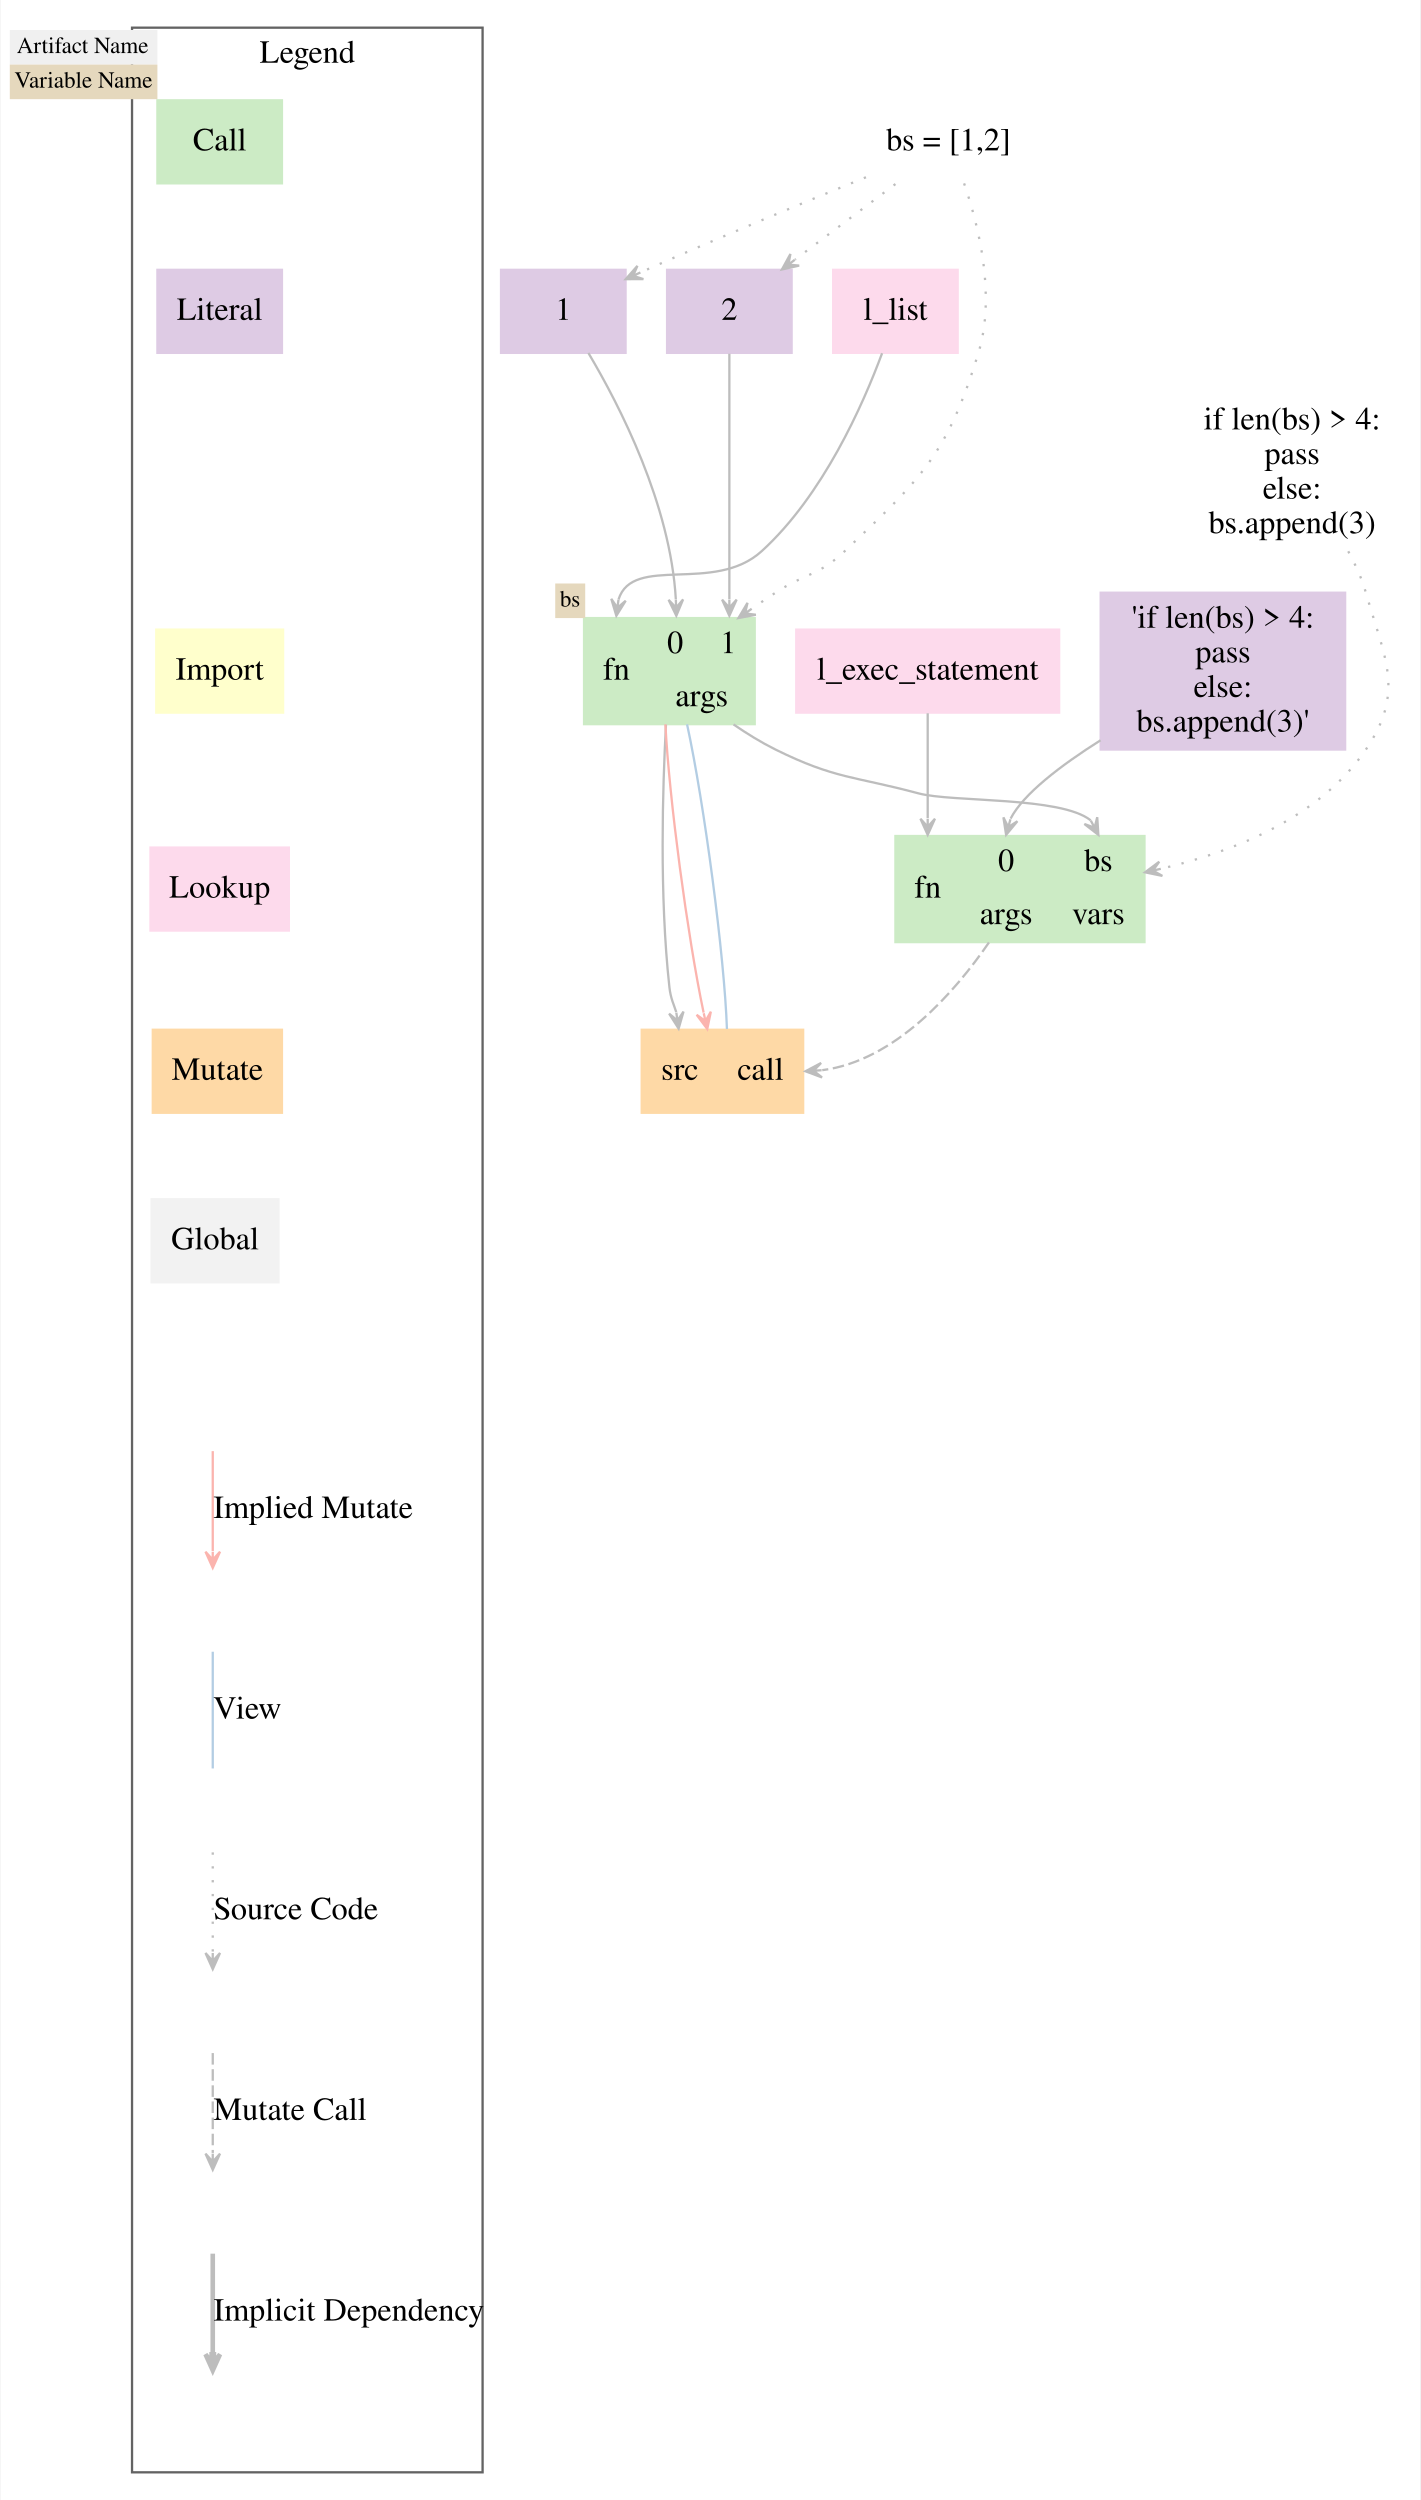
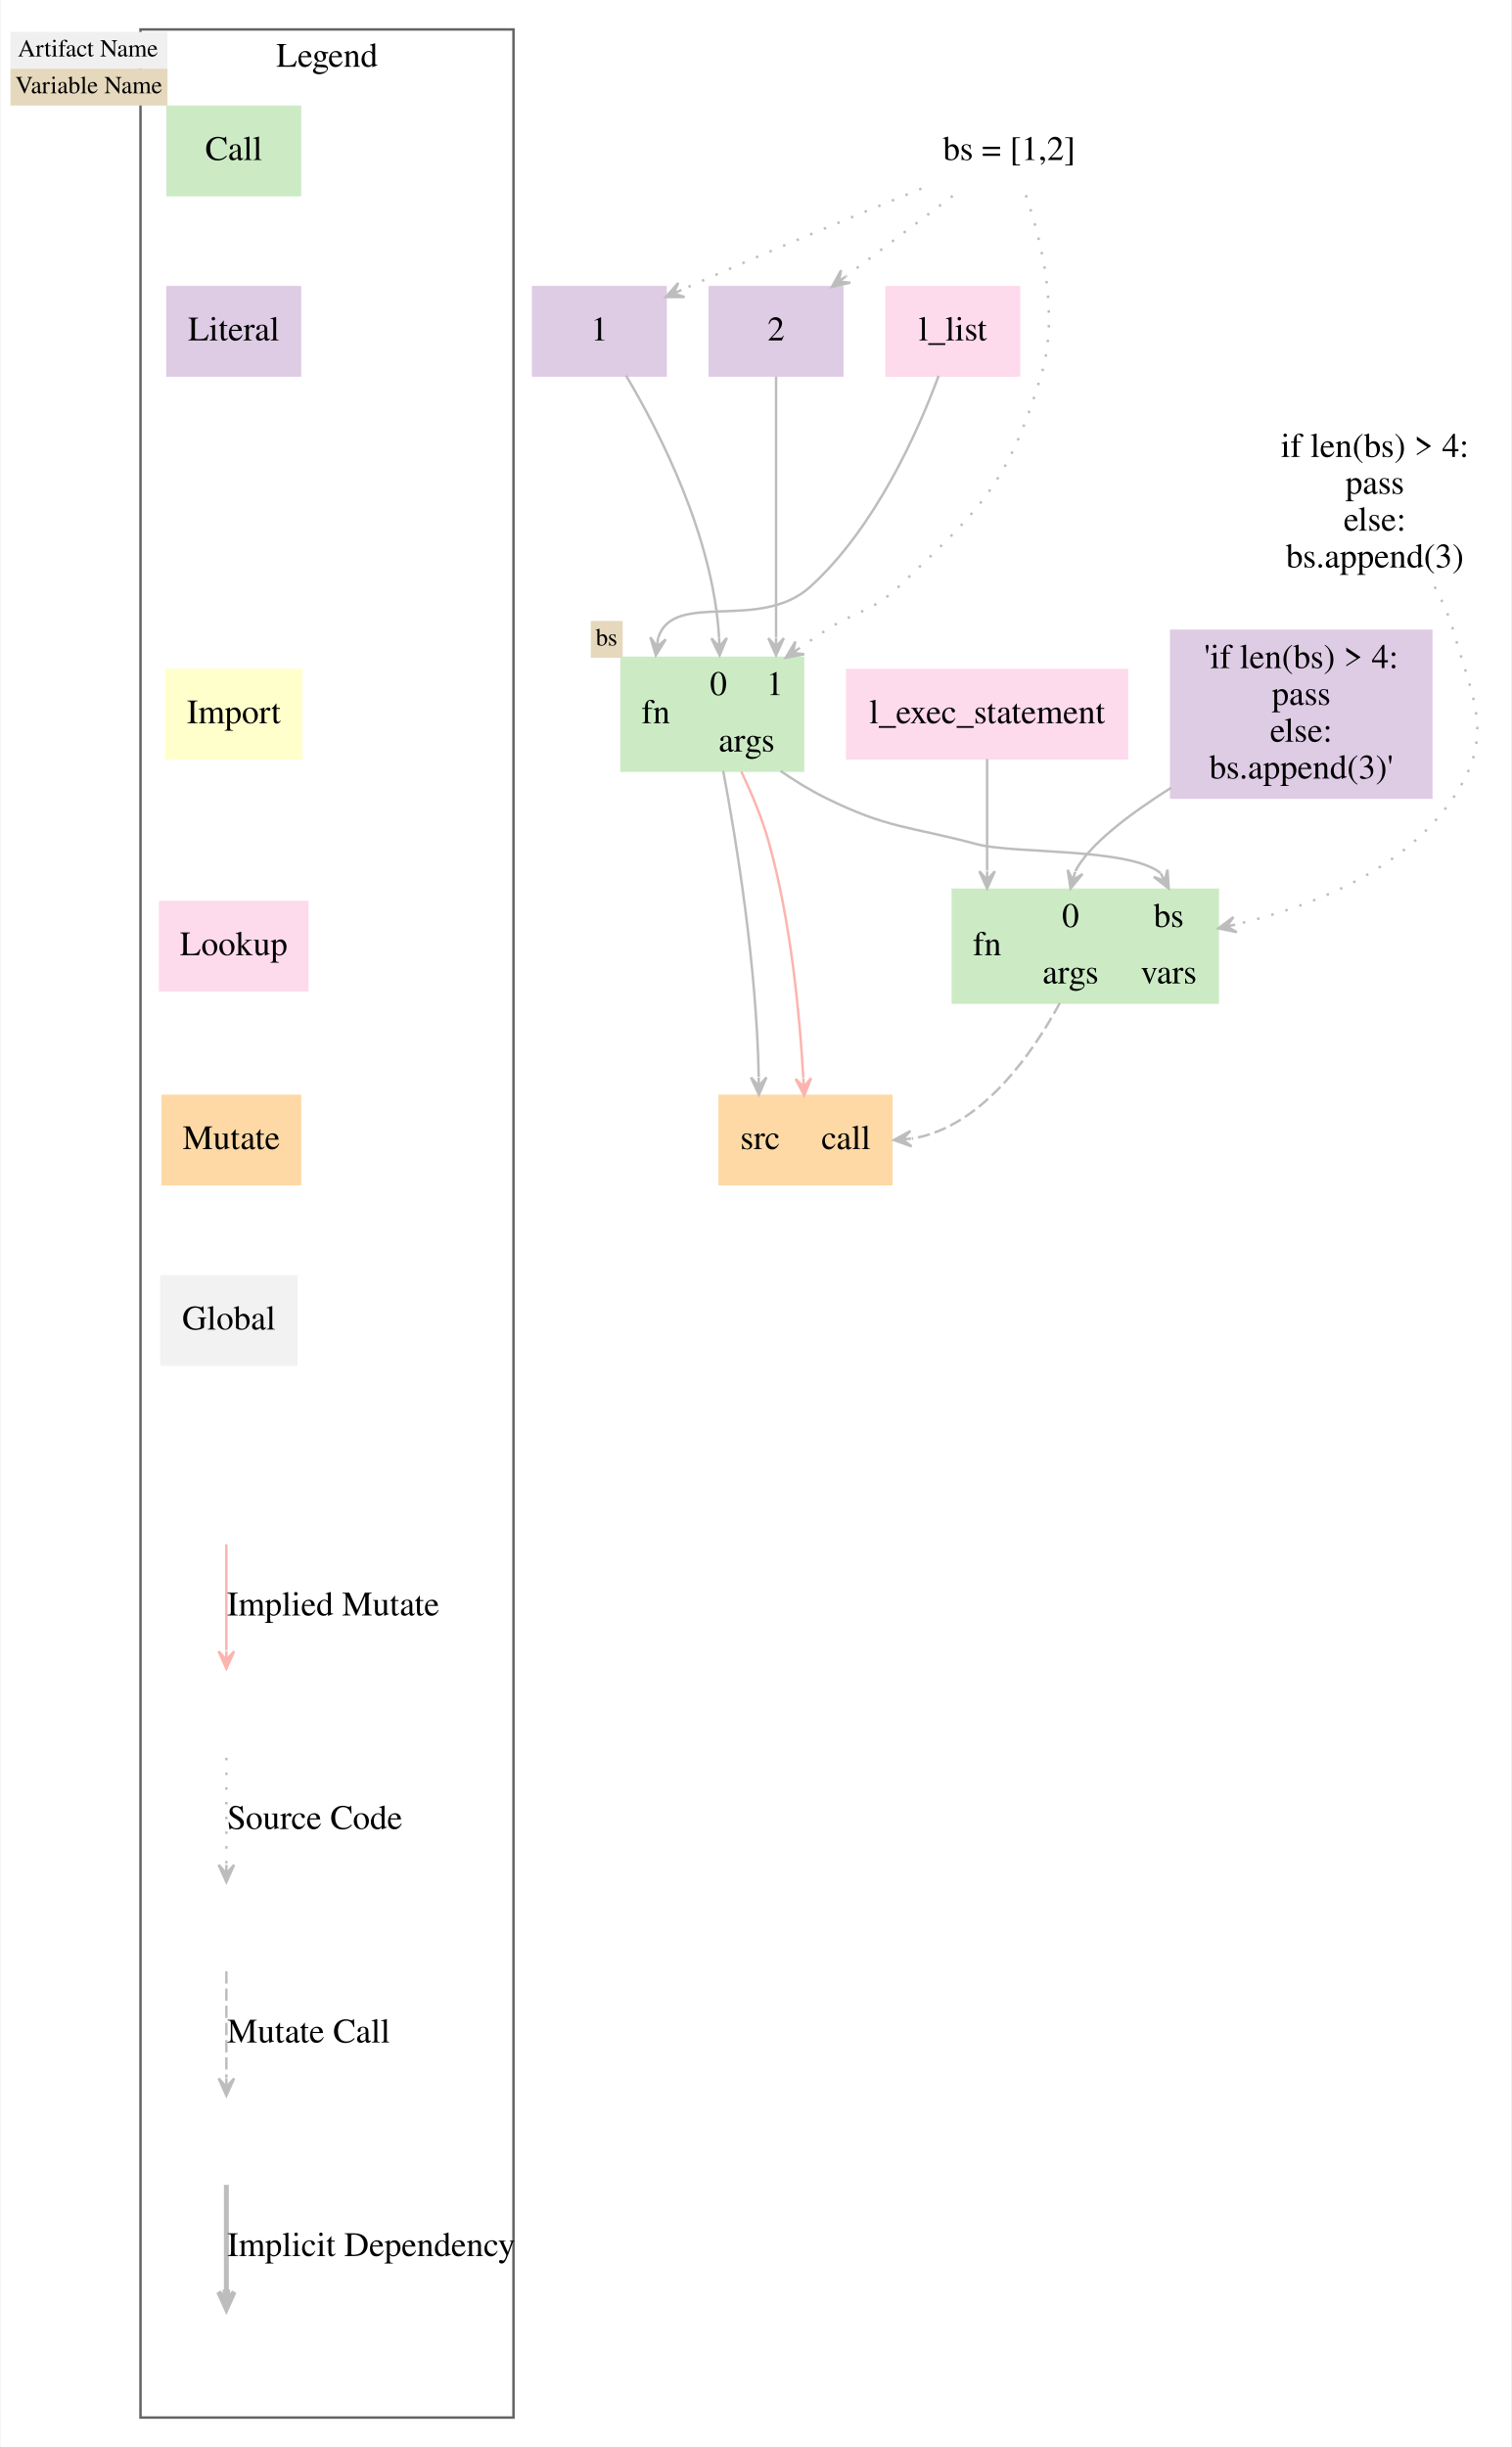
- <svg xmlns="http://www.w3.org/2000/svg" width="616pt" height="1084pt" viewBox="0.00 0.00 615.50 1084.00">
-   <g id="graph0" class="graph" transform="scale(1 1) rotate(0) translate(4 1080)">
-     <polygon fill="white" stroke="transparent" points="-4,4 -4,-1080 611.5,-1080 611.5,4 -4,4" />
+ <svg xmlns="http://www.w3.org/2000/svg" width="616pt" height="997pt" viewBox="0.00 0.00 615.50 997.00">
+   <g id="graph0" class="graph" transform="scale(1 1) rotate(0) translate(4 993)">
+     <polygon fill="white" stroke="transparent" points="-4,4 -4,-993 611.5,-993 611.5,4 -4,4" />
    <g id="clust1" class="cluster">
-       <polygon fill="none" stroke="#636363" points="53,-8 53,-1068 205,-1068 205,-8 53,-8" />
-       <text text-anchor="middle" x="129" y="-1052.8" font-family="Times,serif" font-size="14.00">Legend</text>
+       <polygon fill="none" stroke="#636363" points="53,-8 53,-981 205,-981 205,-8 53,-8" />
+       <text text-anchor="middle" x="129" y="-965.8" font-family="Times,serif" font-size="14.00">Legend</text>
    </g>
    <g id="node1" class="node">
-       <polygon fill="#ccebc5" stroke="#ccebc5" points="64,-1000.5 64,-1036.5 118,-1036.5 118,-1000.5 64,-1000.5" />
-       <text text-anchor="middle" x="91" y="-1014.8" font-family="Times,serif" font-size="14.00">Call</text>
-       <polygon fill="#f0f0f0" stroke="transparent" points="0,-1052 0,-1067 64,-1067 64,-1052 0,-1052" />
-       <text text-anchor="start" x="3" y="-1057" font-family="Times,serif" font-size="10.00">Artifact Name</text>
-       <polygon fill="#e5d8bd" stroke="transparent" points="0,-1037 0,-1052 64,-1052 64,-1037 0,-1037" />
-       <text text-anchor="start" x="2" y="-1042" font-family="Times,serif" font-size="10.00">Variable Name</text>
+       <polygon fill="#ccebc5" stroke="#ccebc5" points="64,-913.5 64,-949.5 118,-949.5 118,-913.5 64,-913.5" />
+       <text text-anchor="middle" x="91" y="-927.8" font-family="Times,serif" font-size="14.00">Call</text>
+       <polygon fill="#f0f0f0" stroke="transparent" points="0,-965 0,-980 64,-980 64,-965 0,-965" />
+       <text text-anchor="start" x="3" y="-970" font-family="Times,serif" font-size="10.00">Artifact Name</text>
+       <polygon fill="#e5d8bd" stroke="transparent" points="0,-950 0,-965 64,-965 64,-950 0,-950" />
+       <text text-anchor="start" x="2" y="-955" font-family="Times,serif" font-size="10.00">Variable Name</text>
    </g>
    <g id="node2" class="node">
-       <polygon fill="#decbe4" stroke="#decbe4" points="118,-963 64,-963 64,-927 118,-927 118,-963" />
-       <text text-anchor="middle" x="91" y="-941.3" font-family="Times,serif" font-size="14.00">Literal</text>
+       <polygon fill="#decbe4" stroke="#decbe4" points="118,-876 64,-876 64,-840 118,-840 118,-876" />
+       <text text-anchor="middle" x="91" y="-854.3" font-family="Times,serif" font-size="14.00">Literal</text>
    </g>
    <g id="node3" class="node">
-       <polygon fill="#ffffcc" stroke="#ffffcc" points="118.5,-807 63.5,-807 63.5,-771 118.5,-771 118.5,-807" />
-       <text text-anchor="middle" x="91" y="-785.3" font-family="Times,serif" font-size="14.00">Import</text>
+       <polygon fill="#ffffcc" stroke="#ffffcc" points="118.5,-720 63.5,-720 63.5,-684 118.5,-684 118.5,-720" />
+       <text text-anchor="middle" x="91" y="-698.3" font-family="Times,serif" font-size="14.00">Import</text>
    </g>
    <g id="node4" class="node">
-       <polygon fill="#fddaec" stroke="#fddaec" points="121,-712.5 61,-712.5 61,-676.5 121,-676.5 121,-712.5" />
-       <text text-anchor="middle" x="91" y="-690.8" font-family="Times,serif" font-size="14.00">Lookup</text>
+       <polygon fill="#fddaec" stroke="#fddaec" points="121,-625.5 61,-625.5 61,-589.5 121,-589.5 121,-625.5" />
+       <text text-anchor="middle" x="91" y="-603.8" font-family="Times,serif" font-size="14.00">Lookup</text>
    </g>
    <g id="node5" class="node">
-       <polygon fill="#fed9a6" stroke="#fed9a6" points="62,-597.5 62,-633.5 118,-633.5 118,-597.5 62,-597.5" />
-       <text text-anchor="middle" x="90" y="-611.8" font-family="Times,serif" font-size="14.00">Mutate</text>
+       <polygon fill="#fed9a6" stroke="#fed9a6" points="62,-510.5 62,-546.5 118,-546.5 118,-510.5 62,-510.5" />
+       <text text-anchor="middle" x="90" y="-524.8" font-family="Times,serif" font-size="14.00">Mutate</text>
    </g>
    <g id="node6" class="node">
-       <polygon fill="#f2f2f2" stroke="#f2f2f2" points="116.5,-560 61.5,-560 61.5,-524 116.5,-524 116.5,-560" />
-       <text text-anchor="middle" x="89" y="-538.3" font-family="Times,serif" font-size="14.00">Global</text>
+       <polygon fill="#f2f2f2" stroke="#f2f2f2" points="116.5,-473 61.5,-473 61.5,-437 116.5,-437 116.5,-473" />
+       <text text-anchor="middle" x="89" y="-451.3" font-family="Times,serif" font-size="14.00">Global</text>
    </g>
    <g id="edge7" class="edge">
-       <path fill="none" stroke="#fbb4ae" d="M88,-450.8C88,-438.36 88,-421.36 88,-407.5" />
-       <polygon fill="#fbb4ae" stroke="#fbb4ae" points="88,-400.18 91.15,-407.18 88,-403.68 88,-407.18 88,-407.18 88,-407.18 88,-403.68 84.85,-407.18 88,-400.18 88,-400.18" />
-       <text text-anchor="middle" x="131.5" y="-421.8" font-family="Times,serif" font-size="14.00">Implied Mutate</text>
+       <path fill="none" stroke="#fbb4ae" d="M88,-363.8C88,-351.36 88,-334.36 88,-320.5" />
+       <polygon fill="#fbb4ae" stroke="#fbb4ae" points="88,-313.18 91.15,-320.18 88,-316.68 88,-320.18 88,-320.18 88,-320.18 88,-316.68 84.85,-320.18 88,-313.18 88,-313.18" />
+       <text text-anchor="middle" x="131.5" y="-334.8" font-family="Times,serif" font-size="14.00">Implied Mutate</text>
    </g>
    <g id="edge8" class="edge">
-       <path fill="none" stroke="#b3cde3" d="M88,-363.8C88,-349.05 88,-327.92 88,-313.18" />
-       <text text-anchor="middle" x="103" y="-334.8" font-family="Times,serif" font-size="14.00">View</text>
-     </g>
-     <g id="edge9" class="edge">
      <path fill="none" stroke="#bdbdbd" stroke-dasharray="1,5" d="M88,-276.8C88,-264.36 88,-247.36 88,-233.5" />
      <polygon fill="#bdbdbd" stroke="#bdbdbd" points="88,-226.18 91.15,-233.18 88,-229.68 88,-233.18 88,-233.18 88,-233.18 88,-229.68 84.85,-233.18 88,-226.18 88,-226.18" />
      <text text-anchor="middle" x="124" y="-247.8" font-family="Times,serif" font-size="14.00">Source Code</text>
    </g>
-     <g id="edge10" class="edge">
+     <g id="edge9" class="edge">
      <path fill="none" stroke="#bdbdbd" stroke-dasharray="5,2" d="M88,-189.8C88,-177.36 88,-160.36 88,-146.5" />
      <polygon fill="#bdbdbd" stroke="#bdbdbd" points="88,-139.18 91.15,-146.18 88,-142.68 88,-146.18 88,-146.18 88,-146.18 88,-142.68 84.85,-146.18 88,-139.18 88,-139.18" />
      <text text-anchor="middle" x="121.5" y="-160.8" font-family="Times,serif" font-size="14.00">Mutate Call</text>
    </g>
-     <g id="edge11" class="edge">
+     <g id="edge10" class="edge">
      <path fill="none" stroke="#bdbdbd" stroke-width="2" d="M88,-102.8C88,-90.36 88,-73.36 88,-59.5" />
      <polygon fill="#bdbdbd" stroke="#bdbdbd" stroke-width="2" points="88,-52.18 91.15,-59.18 88.5,-55.68 88.5,-59.18 88,-59.18 87.5,-59.18 87.5,-55.68 84.85,-59.18 88,-52.18 88,-52.18" />
      <text text-anchor="middle" x="147" y="-73.8" font-family="Times,serif" font-size="14.00">Implicit Dependency</text>
    </g>
+     <g id="node12" class="node">
+       <polygon fill="#decbe4" stroke="#decbe4" points="267,-876 213,-876 213,-840 267,-840 267,-876" />
+       <text text-anchor="middle" x="240" y="-854.3" font-family="Times,serif" font-size="14.00">1</text>
+     </g>
+     <g id="node15" class="node">
+       <polygon fill="#ccebc5" stroke="#ccebc5" points="249,-679 249,-725 323,-725 323,-679 249,-679" />
+       <text text-anchor="middle" x="263" y="-698.3" font-family="Times,serif" font-size="14.00">fn</text>
+       <polyline fill="none" stroke="#ccebc5" points="277,-679 277,-725 " />
+       <text text-anchor="middle" x="288.5" y="-709.8" font-family="Times,serif" font-size="14.00">0</text>
+       <polyline fill="none" stroke="#ccebc5" points="300,-702 300,-725 " />
+       <text text-anchor="middle" x="311.5" y="-709.8" font-family="Times,serif" font-size="14.00">1</text>
+       <polyline fill="none" stroke="#ccebc5" points="277,-702 323,-702 " />
+       <text text-anchor="middle" x="300" y="-686.8" font-family="Times,serif" font-size="14.00">args</text>
+       <polygon fill="#e5d8bd" stroke="transparent" points="236.5,-725 236.5,-740 249.5,-740 249.5,-725 236.5,-725" />
+       <text text-anchor="start" x="238.5" y="-730" font-family="Times,serif" font-size="10.00">bs</text>
+     </g>
+     <g id="edge12" class="edge">
+       <path fill="none" stroke="#bdbdbd" d="M250.87,-839.96C264.52,-817 286.44,-774.24 288.79,-733.12" />
+       <polygon fill="#bdbdbd" stroke="#bdbdbd" points="289,-726 291.94,-733.09 288.9,-729.5 288.8,-733 288.8,-733 288.8,-733 288.9,-729.5 285.65,-732.91 289,-726 289,-726" />
+     </g>
    <g id="node13" class="node">
-       <polygon fill="#decbe4" stroke="#decbe4" points="267,-963 213,-963 213,-927 267,-927 267,-963" />
-       <text text-anchor="middle" x="240" y="-941.3" font-family="Times,serif" font-size="14.00">1</text>
+       <polygon fill="#decbe4" stroke="#decbe4" points="339,-876 285,-876 285,-840 339,-840 339,-876" />
+       <text text-anchor="middle" x="312" y="-854.3" font-family="Times,serif" font-size="14.00">2</text>
+     </g>
+     <g id="edge13" class="edge">
+       <path fill="none" stroke="#bdbdbd" d="M312,-839.62C312,-816.01 312,-772.24 312,-733.22" />
+       <polygon fill="#bdbdbd" stroke="#bdbdbd" points="312,-726 315.15,-733 312,-729.5 312,-733 312,-733 312,-733 312,-729.5 308.85,-733 312,-726 312,-726" />
+     </g>
+     <g id="node14" class="node">
+       <polygon fill="#fddaec" stroke="#fddaec" points="411,-876 357,-876 357,-840 411,-840 411,-876" />
+       <text text-anchor="middle" x="384" y="-854.3" font-family="Times,serif" font-size="14.00">l_list</text>
+     </g>
+     <g id="edge11" class="edge">
+       <path fill="none" stroke="#bdbdbd" d="M378.23,-839.85C369.92,-817.42 352.57,-778.17 326,-754 305.37,-735.23 270.1,-752.82 263.93,-733.02" />
+       <polygon fill="#bdbdbd" stroke="#bdbdbd" points="263,-726 267.05,-732.52 263.46,-729.47 263.92,-732.94 263.92,-732.94 263.92,-732.94 263.46,-729.47 260.8,-733.35 263,-726 263,-726" />
+     </g>
+     <g id="node18" class="node">
+       <polygon fill="#fed9a6" stroke="#fed9a6" points="289,-510.5 289,-546.5 359,-546.5 359,-510.5 289,-510.5" />
+       <text text-anchor="middle" x="305.5" y="-524.8" font-family="Times,serif" font-size="14.00">src</text>
+       <polyline fill="none" stroke="#fed9a6" points="322,-510.5 322,-546.5 " />
+       <text text-anchor="middle" x="340.5" y="-524.8" font-family="Times,serif" font-size="14.00">call</text>
+     </g>
+     <g id="edge14" class="edge">
+       <path fill="none" stroke="#bdbdbd" d="M290.45,-678.92C295.79,-650.62 304.1,-599.78 304.93,-554.26" />
+       <polygon fill="#bdbdbd" stroke="#bdbdbd" points="305,-547 308.08,-554.03 304.97,-550.5 304.93,-554 304.93,-554 304.93,-554 304.97,-550.5 301.78,-553.97 305,-547 305,-547" />
+     </g>
+     <g id="edge24" class="edge">
+       <path fill="none" stroke="#fbb4ae" d="M297.81,-678.7C301.96,-669.97 306.27,-659.73 309,-650 318.14,-617.44 321.72,-578.38 323.11,-553.74" />
+       <polygon fill="#fbb4ae" stroke="#fbb4ae" points="323.48,-546.58 326.27,-553.73 323.3,-550.08 323.12,-553.57 323.12,-553.57 323.12,-553.57 323.3,-550.08 319.97,-553.41 323.48,-546.58 323.48,-546.58" />
+     </g>
+     <g id="node19" class="node">
+       <polygon fill="#ccebc5" stroke="#ccebc5" points="384,-584.5 384,-630.5 492,-630.5 492,-584.5 384,-584.5" />
+       <text text-anchor="middle" x="398" y="-603.8" font-family="Times,serif" font-size="14.00">fn</text>
+       <polyline fill="none" stroke="#ccebc5" points="412,-584.5 412,-630.5 " />
+       <text text-anchor="middle" x="432" y="-615.3" font-family="Times,serif" font-size="14.00">0</text>
+       <polyline fill="none" stroke="#ccebc5" points="412,-607.5 452,-607.5 " />
+       <text text-anchor="middle" x="432" y="-592.3" font-family="Times,serif" font-size="14.00">args</text>
+       <polyline fill="none" stroke="#ccebc5" points="452,-584.5 452,-630.5 " />
+       <text text-anchor="middle" x="472" y="-615.3" font-family="Times,serif" font-size="14.00">bs</text>
+       <polyline fill="none" stroke="#ccebc5" points="452,-607.5 492,-607.5 " />
+       <text text-anchor="middle" x="472" y="-592.3" font-family="Times,serif" font-size="14.00">vars</text>
+     </g>
+     <g id="edge18" class="edge">
+       <path fill="none" stroke="#bdbdbd" d="M313.8,-678.89C319.6,-674.9 325.83,-671.05 332,-668 357.83,-655.21 366.16,-656.47 394,-649 408.77,-645.04 455.76,-647.73 468.68,-637.28" />
+       <polygon fill="#bdbdbd" stroke="#bdbdbd" points="472,-631 471.51,-638.66 470.36,-634.09 468.73,-637.19 468.73,-637.19 468.73,-637.19 470.36,-634.09 465.94,-635.72 472,-631 472,-631" />
    </g>
    <g id="node16" class="node">
-       <polygon fill="#ccebc5" stroke="#ccebc5" points="249,-766 249,-812 323,-812 323,-766 249,-766" />
-       <text text-anchor="middle" x="263" y="-785.3" font-family="Times,serif" font-size="14.00">fn</text>
-       <polyline fill="none" stroke="#ccebc5" points="277,-766 277,-812 " />
-       <text text-anchor="middle" x="288.5" y="-796.8" font-family="Times,serif" font-size="14.00">0</text>
-       <polyline fill="none" stroke="#ccebc5" points="300,-789 300,-812 " />
-       <text text-anchor="middle" x="311.5" y="-796.8" font-family="Times,serif" font-size="14.00">1</text>
-       <polyline fill="none" stroke="#ccebc5" points="277,-789 323,-789 " />
-       <text text-anchor="middle" x="300" y="-773.8" font-family="Times,serif" font-size="14.00">args</text>
-       <polygon fill="#e5d8bd" stroke="transparent" points="236.5,-812 236.5,-827 249.5,-827 249.5,-812 236.5,-812" />
-       <text text-anchor="start" x="238.5" y="-817" font-family="Times,serif" font-size="10.00">bs</text>
+       <polygon fill="#fddaec" stroke="#fddaec" points="455,-720 341,-720 341,-684 455,-684 455,-720" />
+       <text text-anchor="middle" x="398" y="-698.3" font-family="Times,serif" font-size="14.00">l_exec_statement</text>
    </g>
-     <g id="edge13" class="edge">
-       <path fill="none" stroke="#bdbdbd" d="M250.87,-926.96C264.52,-904 286.44,-861.24 288.79,-820.12" />
-       <polygon fill="#bdbdbd" stroke="#bdbdbd" points="289,-813 291.94,-820.09 288.9,-816.5 288.8,-820 288.8,-820 288.8,-820 288.9,-816.5 285.65,-819.91 289,-813 289,-813" />
+     <g id="edge16" class="edge">
+       <path fill="none" stroke="#bdbdbd" d="M398,-683.74C398,-671.45 398,-654.34 398,-638.28" />
+       <polygon fill="#bdbdbd" stroke="#bdbdbd" points="398,-631 401.15,-638 398,-634.5 398,-638 398,-638 398,-638 398,-634.5 394.85,-638 398,-631 398,-631" />
    </g>
-     <g id="node14" class="node">
-       <polygon fill="#decbe4" stroke="#decbe4" points="339,-963 285,-963 285,-927 339,-927 339,-963" />
-       <text text-anchor="middle" x="312" y="-941.3" font-family="Times,serif" font-size="14.00">2</text>
+     <g id="node17" class="node">
+       <polygon fill="#decbe4" stroke="#decbe4" points="579,-736 473,-736 473,-668 579,-668 579,-736" />
+       <text text-anchor="middle" x="526" y="-720.8" font-family="Times,serif" font-size="14.00">'if len(bs) &gt; 4:</text>
+       <text text-anchor="middle" x="526" y="-705.8" font-family="Times,serif" font-size="14.00">    pass</text>
+       <text text-anchor="middle" x="526" y="-690.8" font-family="Times,serif" font-size="14.00">else:</text>
+       <text text-anchor="middle" x="526" y="-675.8" font-family="Times,serif" font-size="14.00">    bs.append(3)'</text>
    </g>
-     <g id="edge14" class="edge">
-       <path fill="none" stroke="#bdbdbd" d="M312,-926.62C312,-903.01 312,-859.24 312,-820.22" />
-       <polygon fill="#bdbdbd" stroke="#bdbdbd" points="312,-813 315.15,-820 312,-816.5 312,-820 312,-820 312,-820 312,-816.5 308.85,-820 312,-813 312,-813" />
-     </g>
-     <g id="node15" class="node">
-       <polygon fill="#fddaec" stroke="#fddaec" points="411,-963 357,-963 357,-927 411,-927 411,-963" />
-       <text text-anchor="middle" x="384" y="-941.3" font-family="Times,serif" font-size="14.00">l_list</text>
-     </g>
-     <g id="edge12" class="edge">
-       <path fill="none" stroke="#bdbdbd" d="M378.23,-926.85C369.92,-904.42 352.57,-865.17 326,-841 305.37,-822.23 270.1,-839.82 263.93,-820.02" />
-       <polygon fill="#bdbdbd" stroke="#bdbdbd" points="263,-813 267.05,-819.52 263.46,-816.47 263.92,-819.94 263.92,-819.94 263.92,-819.94 263.46,-816.47 260.8,-820.35 263,-813 263,-813" />
-     </g>
-     <g id="node19" class="node">
-       <polygon fill="#fed9a6" stroke="#fed9a6" points="274,-597.5 274,-633.5 344,-633.5 344,-597.5 274,-597.5" />
-       <text text-anchor="middle" x="290.5" y="-611.8" font-family="Times,serif" font-size="14.00">src</text>
-       <polyline fill="none" stroke="#fed9a6" points="307,-597.5 307,-633.5 " />
-       <text text-anchor="middle" x="325.5" y="-611.8" font-family="Times,serif" font-size="14.00">call</text>
+     <g id="edge17" class="edge">
+       <path fill="none" stroke="#bdbdbd" d="M472.96,-672.03C455.63,-661.07 439.42,-648.69 433.95,-638.05" />
+       <polygon fill="#bdbdbd" stroke="#bdbdbd" points="432,-631 436.9,-636.91 432.93,-634.37 433.87,-637.75 433.87,-637.75 433.87,-637.75 432.93,-634.37 430.83,-638.59 432,-631 432,-631" />
    </g>
    <g id="edge15" class="edge">
-       <path fill="none" stroke="#bdbdbd" d="M284.52,-765.78C283.06,-738.78 281.62,-691.9 286,-652 286.56,-646.91 287.98,-644.35 288.97,-641.15" />
-       <polygon fill="#bdbdbd" stroke="#bdbdbd" points="290,-634 292.12,-641.38 289.5,-637.46 289,-640.93 289,-640.93 289,-640.93 289.5,-637.46 285.88,-640.48 290,-634 290,-634" />
-     </g>
-     <g id="edge25" class="edge">
-       <path fill="none" stroke="#fbb4ae" d="M284.26,-765.93C285.9,-733.8 293.81,-674.35 300.83,-640.94" />
-       <polygon fill="#fbb4ae" stroke="#fbb4ae" points="302.41,-633.82 303.97,-641.34 301.65,-637.24 300.89,-640.66 300.89,-640.66 300.89,-640.66 301.65,-637.24 297.82,-639.98 302.41,-633.82 302.41,-633.82" />
-     </g>
-     <g id="edge26" class="edge">
-       <path fill="none" stroke="#b3cde3" d="M293.66,-765.93C301.16,-731.37 309.89,-665.2 310.95,-633.82" />
+       <path fill="none" stroke="#bdbdbd" stroke-dasharray="5,2" d="M427.64,-584.36C416.13,-563.1 395.37,-533.57 367.3,-529.08" />
+       <polygon fill="#bdbdbd" stroke="#bdbdbd" points="360,-528.5 367.23,-525.92 363.49,-528.78 366.98,-529.06 366.98,-529.06 366.98,-529.06 363.49,-528.78 366.73,-532.2 360,-528.5 360,-528.5" />
    </g>
    <g id="node20" class="node">
-       <polygon fill="#ccebc5" stroke="#ccebc5" points="384,-671.5 384,-717.5 492,-717.5 492,-671.5 384,-671.5" />
-       <text text-anchor="middle" x="398" y="-690.8" font-family="Times,serif" font-size="14.00">fn</text>
-       <polyline fill="none" stroke="#ccebc5" points="412,-671.5 412,-717.5 " />
-       <text text-anchor="middle" x="432" y="-702.3" font-family="Times,serif" font-size="14.00">0</text>
-       <polyline fill="none" stroke="#ccebc5" points="412,-694.5 452,-694.5 " />
-       <text text-anchor="middle" x="432" y="-679.3" font-family="Times,serif" font-size="14.00">args</text>
-       <polyline fill="none" stroke="#ccebc5" points="452,-671.5 452,-717.5 " />
-       <text text-anchor="middle" x="472" y="-702.3" font-family="Times,serif" font-size="14.00">bs</text>
-       <polyline fill="none" stroke="#ccebc5" points="452,-694.5 492,-694.5 " />
-       <text text-anchor="middle" x="472" y="-679.3" font-family="Times,serif" font-size="14.00">vars</text>
+       <text text-anchor="middle" x="407" y="-927.8" font-family="Times,serif" font-size="14.00">bs = [1,2]</text>
    </g>
    <g id="edge19" class="edge">
-       <path fill="none" stroke="#bdbdbd" d="M313.8,-765.89C319.6,-761.9 325.83,-758.05 332,-755 357.83,-742.21 366.16,-743.47 394,-736 408.77,-732.04 455.76,-734.73 468.68,-724.28" />
-       <polygon fill="#bdbdbd" stroke="#bdbdbd" points="472,-718 471.51,-725.66 470.36,-721.09 468.73,-724.19 468.73,-724.19 468.73,-724.19 470.36,-721.09 465.94,-722.72 472,-718 472,-718" />
+       <path fill="none" stroke="#bdbdbd" stroke-dasharray="1,5" d="M371.22,-916.14C344.78,-905.41 307.97,-890.19 276,-876 275.18,-875.64 274.36,-875.27 273.52,-874.89" />
+       <polygon fill="#bdbdbd" stroke="#bdbdbd" points="267.06,-871.95 274.74,-871.99 270.25,-873.4 273.43,-874.85 273.43,-874.85 273.43,-874.85 270.25,-873.4 272.13,-877.72 267.06,-871.95 267.06,-871.95" />
    </g>
-     <g id="node17" class="node">
-       <polygon fill="#fddaec" stroke="#fddaec" points="455,-807 341,-807 341,-771 455,-771 455,-807" />
-       <text text-anchor="middle" x="398" y="-785.3" font-family="Times,serif" font-size="14.00">l_exec_statement</text>
+     <g id="edge20" class="edge">
+       <path fill="none" stroke="#bdbdbd" stroke-dasharray="1,5" d="M384,-913.19C370.93,-903.36 354.46,-890.95 340.56,-880.5" />
+       <polygon fill="#bdbdbd" stroke="#bdbdbd" points="334.79,-876.15 342.27,-877.84 337.58,-878.25 340.38,-880.36 340.38,-880.36 340.38,-880.36 337.58,-878.25 338.48,-882.88 334.79,-876.15 334.79,-876.15" />
    </g>
-     <g id="edge17" class="edge">
-       <path fill="none" stroke="#bdbdbd" d="M398,-770.74C398,-758.45 398,-741.34 398,-725.28" />
-       <polygon fill="#bdbdbd" stroke="#bdbdbd" points="398,-718 401.15,-725 398,-721.5 398,-725 398,-725 398,-725 398,-721.5 394.85,-725 398,-718 398,-718" />
-     </g>
-     <g id="node18" class="node">
-       <polygon fill="#decbe4" stroke="#decbe4" points="579,-823 473,-823 473,-755 579,-755 579,-823" />
-       <text text-anchor="middle" x="526" y="-807.8" font-family="Times,serif" font-size="14.00">'if len(bs) &gt; 4:</text>
-       <text text-anchor="middle" x="526" y="-792.8" font-family="Times,serif" font-size="14.00">    pass</text>
-       <text text-anchor="middle" x="526" y="-777.8" font-family="Times,serif" font-size="14.00">else:</text>
-       <text text-anchor="middle" x="526" y="-762.8" font-family="Times,serif" font-size="14.00">    bs.append(3)'</text>
-     </g>
-     <g id="edge18" class="edge">
-       <path fill="none" stroke="#bdbdbd" d="M472.96,-759.03C455.63,-748.07 439.42,-735.69 433.95,-725.05" />
-       <polygon fill="#bdbdbd" stroke="#bdbdbd" points="432,-718 436.9,-723.91 432.93,-721.37 433.87,-724.75 433.87,-724.75 433.87,-724.75 432.93,-721.37 430.83,-725.59 432,-718 432,-718" />
-     </g>
-     <g id="edge16" class="edge">
-       <path fill="none" stroke="#bdbdbd" stroke-dasharray="5,2" d="M424.57,-671.36C409.82,-649.92 383.96,-620.06 352.28,-615.97" />
-       <polygon fill="#bdbdbd" stroke="#bdbdbd" points="345,-615.5 352.19,-612.81 348.49,-615.73 351.99,-615.95 351.99,-615.95 351.99,-615.95 348.49,-615.73 351.78,-619.1 345,-615.5 345,-615.5" />
+     <g id="edge21" class="edge">
+       <path fill="none" stroke="#bdbdbd" stroke-dasharray="1,5" d="M413.78,-913.48C420.13,-895.03 427.61,-864.89 420,-840 406.52,-795.91 395.45,-785.73 362,-754 350.72,-743.3 344.99,-744.54 332,-736 328.63,-733.79 325.16,-731.44 321.71,-729.05" />
+       <polygon fill="#bdbdbd" stroke="#bdbdbd" points="315.94,-725.01 323.48,-726.44 318.81,-727.02 321.68,-729.03 321.68,-729.03 321.68,-729.03 318.81,-727.02 319.87,-731.61 315.94,-725.01 315.94,-725.01" />
    </g>
    <g id="node21" class="node">
-       <text text-anchor="middle" x="407" y="-1014.8" font-family="Times,serif" font-size="14.00">bs = [1,2]</text>
+       <text text-anchor="middle" x="556" y="-806.8" font-family="Times,serif" font-size="14.00">if len(bs) &gt; 4:</text>
+       <text text-anchor="middle" x="556" y="-791.8" font-family="Times,serif" font-size="14.00">    pass</text>
+       <text text-anchor="middle" x="556" y="-776.8" font-family="Times,serif" font-size="14.00">else:</text>
+       <text text-anchor="middle" x="556" y="-761.8" font-family="Times,serif" font-size="14.00">    bs.append(3)</text>
    </g>
-     <g id="edge20" class="edge">
-       <path fill="none" stroke="#bdbdbd" stroke-dasharray="1,5" d="M371.22,-1003.14C344.78,-992.41 307.97,-977.19 276,-963 275.18,-962.64 274.36,-962.27 273.52,-961.89" />
-       <polygon fill="#bdbdbd" stroke="#bdbdbd" points="267.06,-958.95 274.74,-958.99 270.25,-960.4 273.43,-961.85 273.43,-961.85 273.43,-961.85 270.25,-960.4 272.13,-964.72 267.06,-958.95 267.06,-958.95" />
-     </g>
-     <g id="edge21" class="edge">
-       <path fill="none" stroke="#bdbdbd" stroke-dasharray="1,5" d="M384,-1000.19C370.93,-990.36 354.46,-977.95 340.56,-967.5" />
-       <polygon fill="#bdbdbd" stroke="#bdbdbd" points="334.79,-963.15 342.27,-964.84 337.58,-965.25 340.38,-967.36 340.38,-967.36 340.38,-967.36 337.58,-965.25 338.48,-969.88 334.79,-963.15 334.79,-963.15" />
-     </g>
-     <g id="edge22" class="edge">
-       <path fill="none" stroke="#bdbdbd" stroke-dasharray="1,5" d="M413.78,-1000.48C420.13,-982.03 427.61,-951.89 420,-927 406.52,-882.91 395.45,-872.73 362,-841 350.72,-830.3 344.99,-831.54 332,-823 328.63,-820.79 325.16,-818.44 321.71,-816.05" />
-       <polygon fill="#bdbdbd" stroke="#bdbdbd" points="315.94,-812.01 323.48,-813.44 318.81,-814.02 321.68,-816.03 321.68,-816.03 321.68,-816.03 318.81,-814.02 319.87,-818.61 315.94,-812.01 315.94,-812.01" />
-     </g>
-     <g id="node22" class="node">
-       <text text-anchor="middle" x="556" y="-893.8" font-family="Times,serif" font-size="14.00">if len(bs) &gt; 4:</text>
-       <text text-anchor="middle" x="556" y="-878.8" font-family="Times,serif" font-size="14.00">    pass</text>
-       <text text-anchor="middle" x="556" y="-863.8" font-family="Times,serif" font-size="14.00">else:</text>
-       <text text-anchor="middle" x="556" y="-848.8" font-family="Times,serif" font-size="14.00">    bs.append(3)</text>
-     </g>
-     <g id="edge24" class="edge">
-       <path fill="none" stroke="#bdbdbd" stroke-dasharray="1,5" d="M580.35,-840.97C583.5,-835.23 586.24,-829.13 588,-823 596.36,-793.96 604.98,-780 588,-755 568.17,-725.8 531.54,-710.93 499.44,-703.36" />
-       <polygon fill="#bdbdbd" stroke="#bdbdbd" points="492.24,-701.76 499.76,-700.21 495.66,-702.52 499.07,-703.28 499.07,-703.28 499.07,-703.28 495.66,-702.52 498.39,-706.36 492.24,-701.76 492.24,-701.76" />
+     <g id="edge23" class="edge">
+       <path fill="none" stroke="#bdbdbd" stroke-dasharray="1,5" d="M580.35,-753.97C583.5,-748.23 586.24,-742.13 588,-736 596.36,-706.96 604.98,-693 588,-668 568.17,-638.8 531.54,-623.93 499.44,-616.36" />
+       <polygon fill="#bdbdbd" stroke="#bdbdbd" points="492.24,-614.76 499.76,-613.21 495.66,-615.52 499.07,-616.28 499.07,-616.28 499.07,-616.28 495.66,-615.52 498.39,-619.36 492.24,-614.76 492.24,-614.76" />
    </g>
  </g>
</svg>
